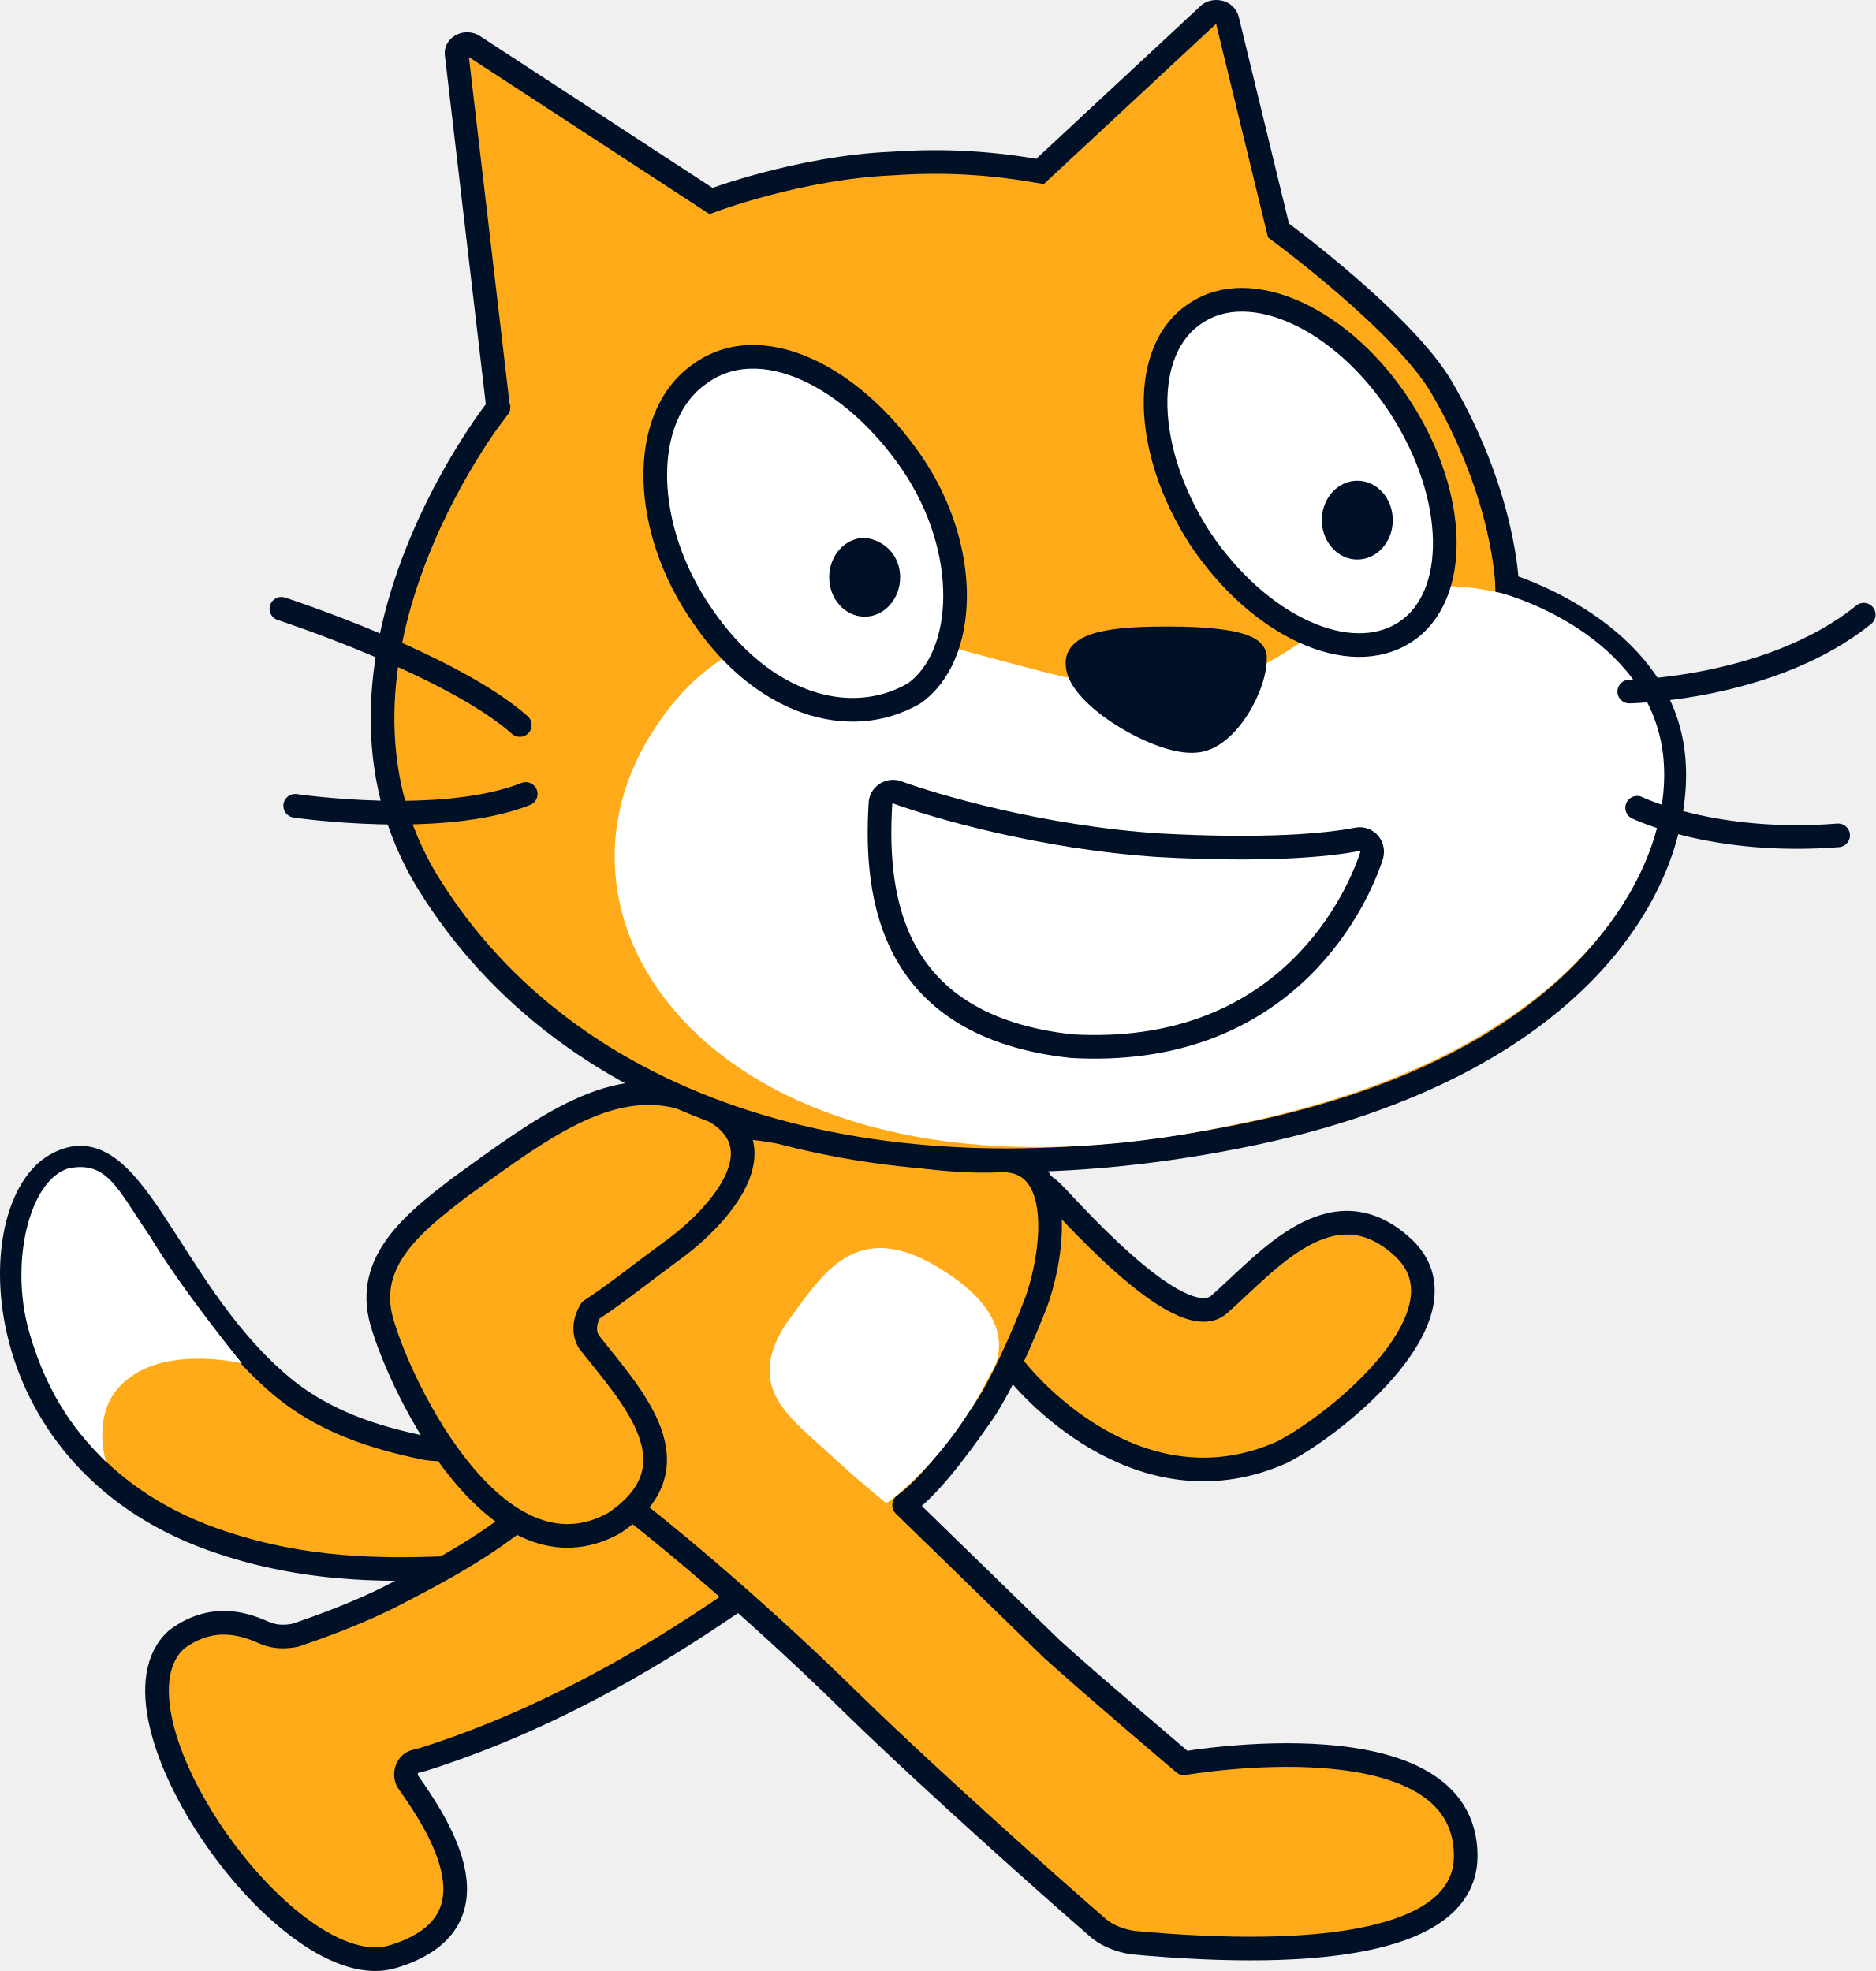
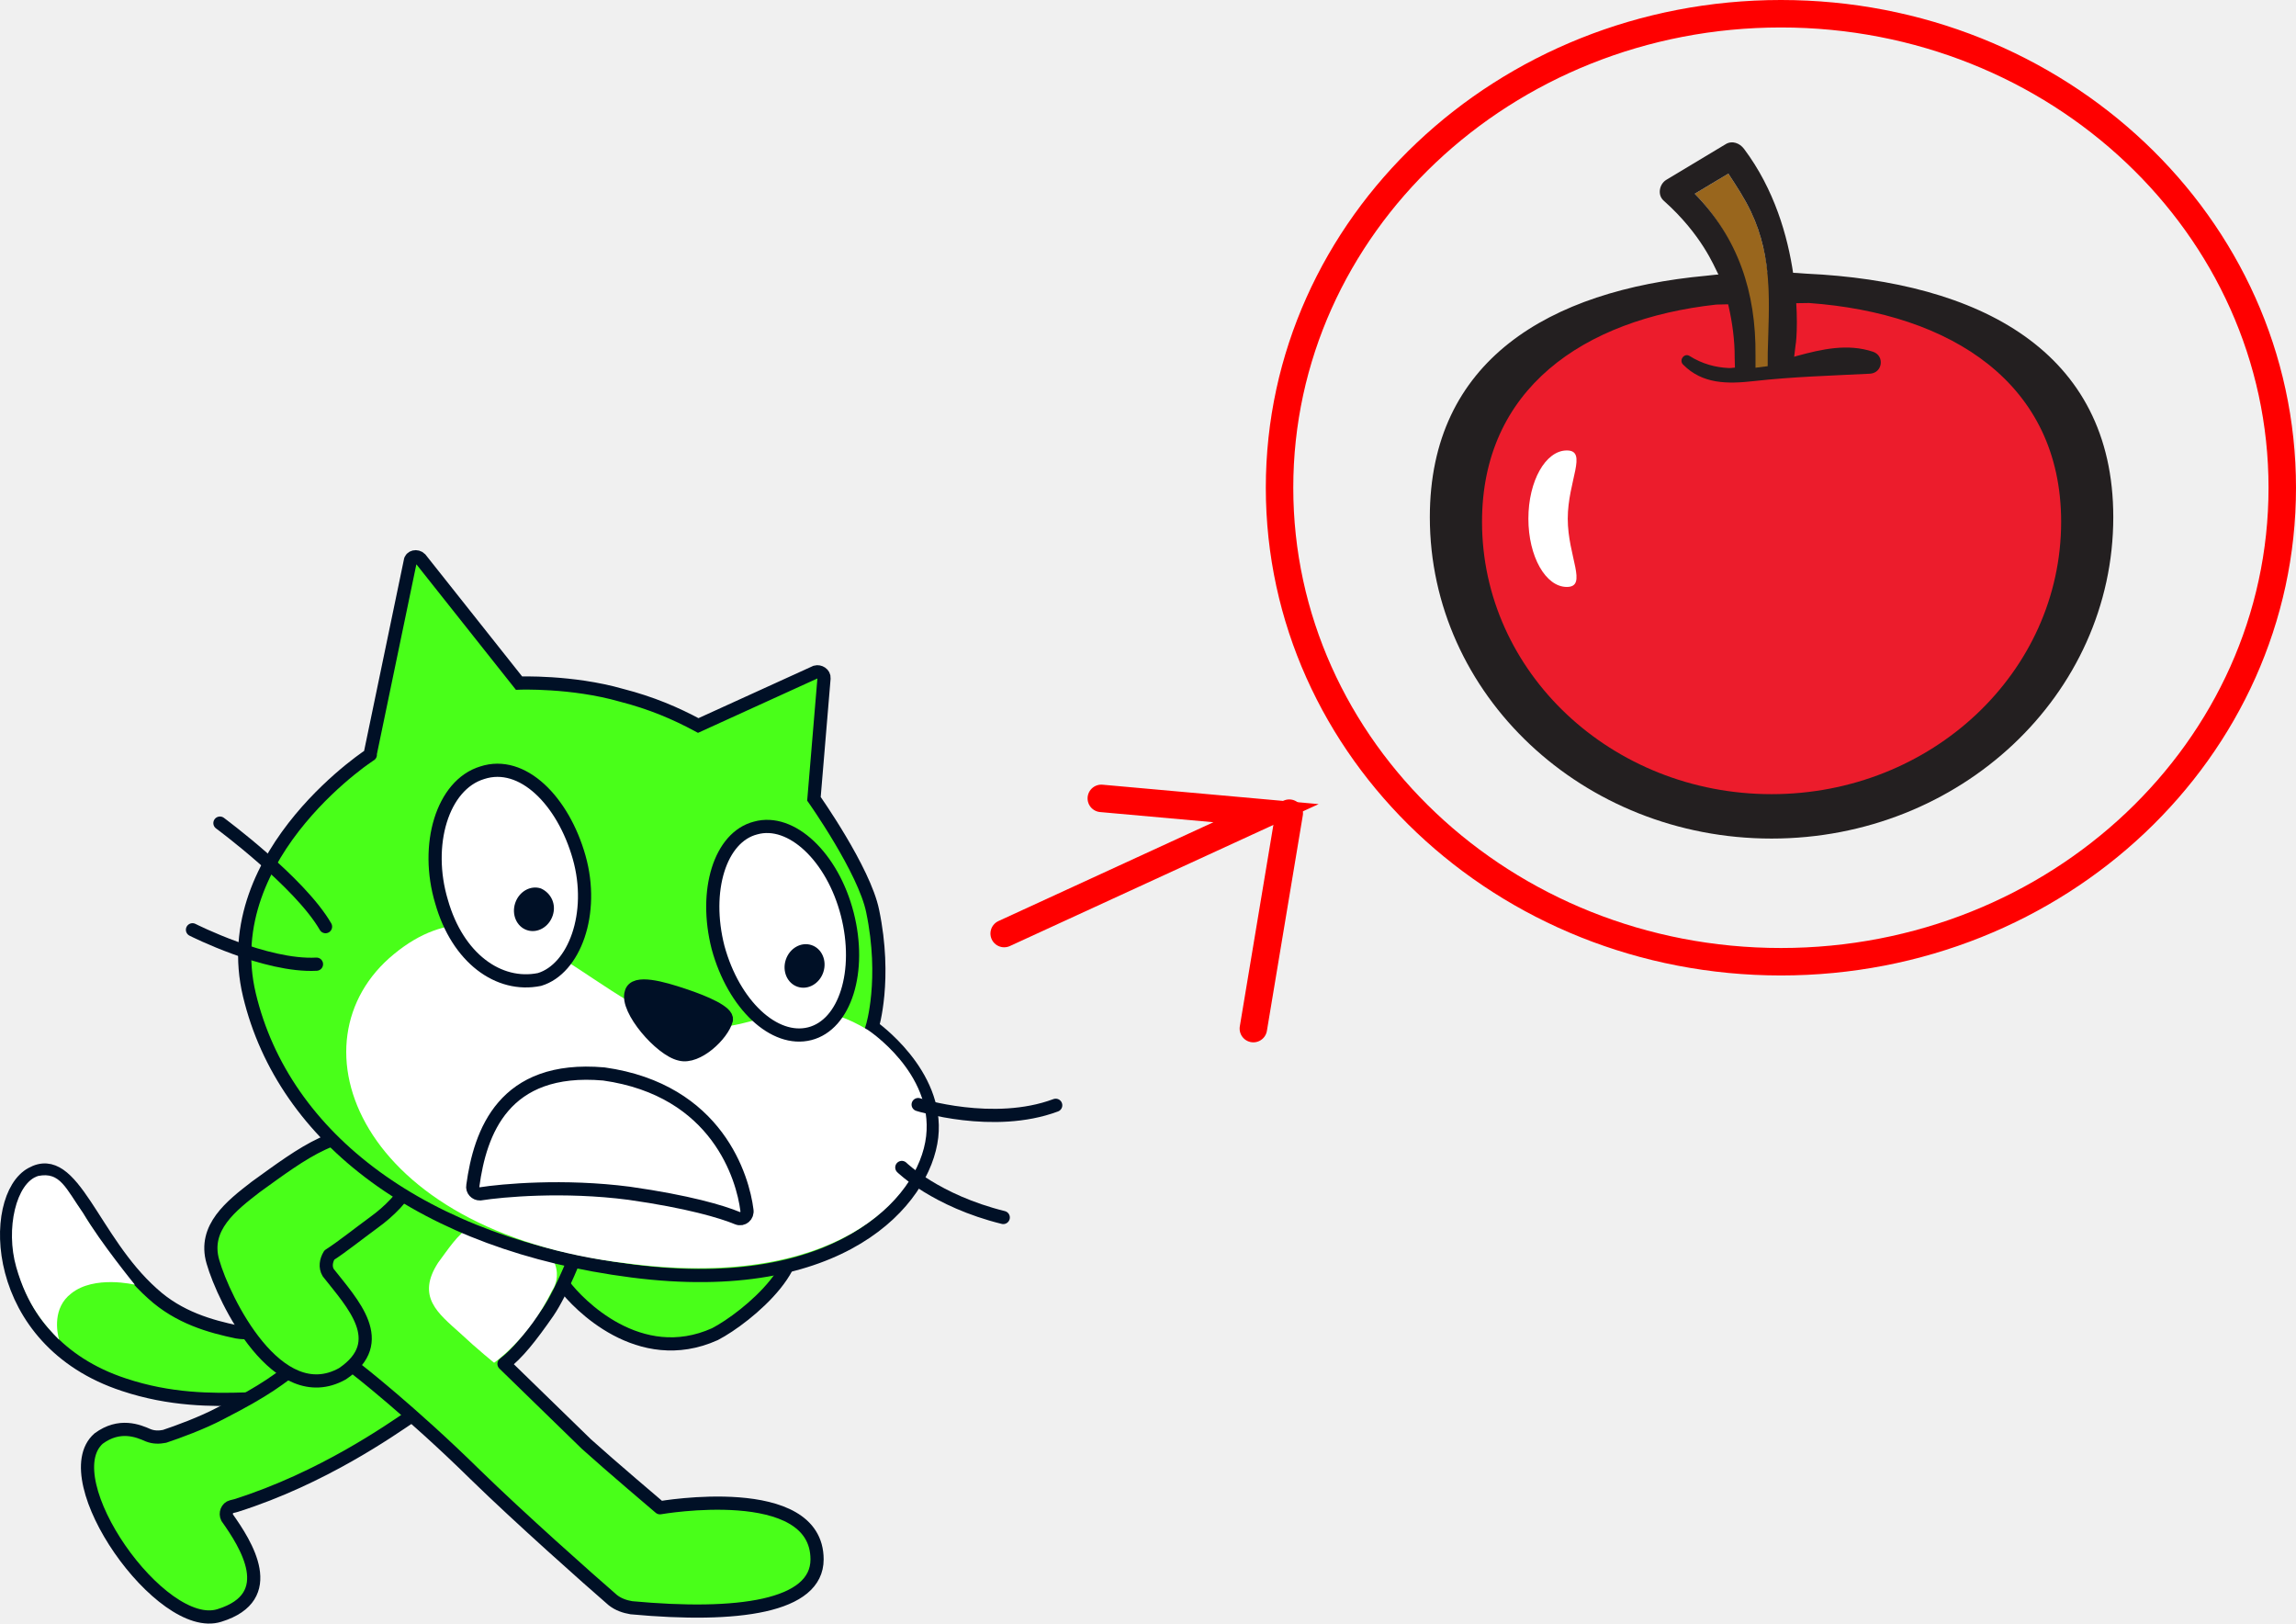
- <svg xmlns="http://www.w3.org/2000/svg" width="95.179" height="100.042" viewBox="0.321 0.3 95.179 100.042" version="1.1" xml:space="preserve">
-   <g>
-     <g id="Page-1" stroke="none" fill-rule="evenodd">
-       <g id="costume1">
-         <g id="costume1.1">
-           <g id="tail">
-             <path d="M 21.9 73.8 C 19.5 73.3 16.6 72.5 14.2 70.3 C 8.7 65.4 7 57.3 3.2 59.4 C -0.7 61.5 -0.6 74.6 11.6 78.6 C 15.8 80 19.6 80 22.7 79.9 C 23.5 79.9 30.4 79.2 32.8 75.8 C 35.2 72.4 33.5 71.5 32.7 71.1 C 31.8 70.6 25.3 74.4 21.9 73.8 Z " stroke="#001026" stroke-width="1.2" fill="#FFAB19" stroke-linecap="round" stroke-linejoin="round" />
-             <path d="M 3.8 59.6 C 1.8 60.2 0.8 64.4 1.8 67.9 C 2.8 71.4 4.4 73.2 5.7 74.5 C 5.5 73.8 5.1 71.6 6.8 70.3 C 8.9 68.6 12.6 69.5 12.6 69.5 C 12.6 69.5 9.5 65.7 7.9 63 C 6.3 60.7 5.8 59.2 3.8 59.6 Z " id="detail" fill="#FFFFFF" stroke-width="1" />
-           </g>
-           <path d="M37.7,81.5 C35.9,82.7 29.7,87.1 21.8,89.6 L21.4,89.7 C21,89.8 20.8,90.3 21,90.7 C22.7,93.1 25.8,97.9 20.3,99.6 C15,101.3 5.1,87.2 9.3,83.5 C11.2,82.1 12.9,82.8 13.8,83.2 C14.3,83.4 14.8,83.4 15.3,83.3 C16.5,82.9 18.7,82.1 20.4,81.2 C24.7,79 25.7,78.1 27.7,76.6 C29.7,75.1 34.3,71.4 38,74.6 C41.2,77.3 39.4,80.3 37.7,81.5 Z" id="leg" stroke="#001026" stroke-width="1.2" fill="#FFAB19" stroke-linecap="round" stroke-linejoin="round" />
-           <path d="M53.6,60.7 C54.1,61.1 60.2,68.3 62.2,66.5 C64.6,64.4 67.9,60.3 71.5,63.6 C75.1,66.9 68.3,72.5 65.4,74 C58.5,77.1 52.9,71.2 51.7,69.6 C50.5,68 48.4,65.3 48.4,62.7 C48.5,59.9 51.9,59.2 53.6,60.7 Z" id="arm" stroke="#001026" stroke-width="1.2" fill="#FFAB19" stroke-linecap="round" stroke-linejoin="round" />
-           <g id="body-and-leg">
-             <path d="M 46.2 76.7 C 47.4 75.8 48.6 74.3 50.2 72 C 51.5 70.1 52.9 66.4 52.9 66.4 C 53.8 63.9 54.4 59.1 51.1 59.2 C 48.9 59.3 46.9 59 43.5 58.5 C 37.5 57.3 36.4 56.5 33.9 60.6 C 31.2 65.4 24.3 68.9 32.8 77.2 C 32.8 77.2 37.7 81 43.6 86.8 C 47.6 90.7 53.9 96.3 56.1 98.2 C 56.6 98.6 57.2 98.8 57.8 98.9 C 67.5 99.8 74.7 98.8 74.7 94.5 C 74.7 87.3 60.4 89.8 60.4 89.8 C 60.4 89.8 55.8 85.9 53.7 84 L 46.2 76.7 Z " id="body" stroke="#001026" stroke-width="1.2" fill="#FFAB19" stroke-linecap="round" stroke-linejoin="round" />
-             <path d="M 50.6 70 C 50.6 70 52.5 67.5 48.2 64.8 C 43.7 61.9 42 65.1 40.2 67.5 C 38.2 70.6 40.2 72.1 42.2 73.9 C 43.8 75.4 45.3 76.6 45.3 76.6 C 45.3 76.6 48.4 74.5 50.6 70 Z " id="tummy" fill="#FFFFFF" stroke-width="1" />
-           </g>
-           <path d="M30.2,68.4 C32.4,71.2 35.8,74.7 31.5,77.6 C25.6,80.9 20.7,70.9 19.7,67.4 C18.8,64.3 21.4,62.3 23.6,60.6 C27.9,57.5 31.5,54.7 35.5,56.2 C40.5,58 36.9,62 34.4,63.8 C32.9,64.9 31.4,66.1 30.3,66.8 C30,67.3 29.9,67.9 30.2,68.4 Z" id="arm" stroke="#001026" stroke-width="1.2" fill="#FFAB19" stroke-linecap="round" stroke-linejoin="round" />
-           <g id="head">
-             <path d="M 53.1 9 C 50.8 8.6 48.4 8.4 45.6 8.6 C 40.9 8.8 36.4 10.5 36.4 10.5 L 24.3 2.6 C 23.9 2.4 23.4 2.7 23.5 3.1 L 25.6 21 C 26.2 20.2 15 33.8 22.1 45.2 C 29.2 56.6 44.3 61.7 63.1 58 C 81.9 54.3 86.3 43.5 85.1 37.8 C 83.9 32.1 76.8 30 76.8 30 C 76.8 30 76.7 25.5 73.5 20 C 71.6 16.7 65.2 12 65.2 12 L 62.6 1.3 C 62.5 0.9 62 0.8 61.7 1 L 53.1 9 Z " stroke="#001026" stroke-width="1.2" fill="#FFAB19" />
-             <path d="M 76.5 30.4 C 76.5 30.4 83.4 32.2 84.6 37.9 C 85.8 43.6 81 53.9 62.4 57.5 C 38.2 62.5 26.7 48.1 33.4 37.5 C 40.1 26.8 51.6 35.9 60 35.3 C 67.2 34.8 68 28.5 76.5 30.4 Z " id="face" fill="#FFFFFF" stroke-width="1" />
-             <path d="M 45 41.1 C 45 40.7 45.4 40.4 45.8 40.5 C 47.7 41.2 53.1 42.8 59.1 43.2 C 64.5 43.5 67.7 43.2 69.2 42.9 C 69.7 42.8 70.1 43.3 69.9 43.8 C 69 46.5 65.2 54 54.7 53.4 C 45.6 52.4 44.7 46 45 41.1 Z " id="mouth" stroke="#001026" stroke-width="1.2" fill="#FFFFFF" stroke-linecap="round" stroke-linejoin="round" />
-             <path d="M 83 35.4 C 83 35.4 90.2 35.3 94.9 31.5 " id="whisker" stroke="#001026" stroke-width="1.2" stroke-linecap="round" stroke-linejoin="round" fill="none" />
-             <path d="M 83.4 41.3 C 83.4 41.3 87.3 43.2 93.6 42.7 " id="whisker" stroke="#001026" stroke-width="1.2" stroke-linecap="round" stroke-linejoin="round" fill="none" />
-             <path d="M 59.6 32.7 C 61.7 32.7 63.9 32.9 64 33.6 C 64.1 35 62.6 37.8 61 37.9 C 59.2 38.1 55 35.6 55 34 C 54.9 32.8 57.6 32.7 59.6 32.7 Z " id="nose" stroke="#001026" stroke-width="1.2" fill="#001026" stroke-linecap="round" stroke-linejoin="round" />
-             <path d="M 14.6 31.2 C 14.6 31.2 23.2 34 26.7 37.1 " id="whisker" stroke="#001026" stroke-width="1.2" stroke-linecap="round" stroke-linejoin="round" fill="none" />
-             <path d="M 15.3 41.2 C 15.3 41.2 22.7 42.3 27 40.6 " id="whisker" stroke="#001026" stroke-width="1.2" stroke-linecap="round" stroke-linejoin="round" fill="none" />
-             <g id="eye">
-               <path d="M 71.4 21 C 74.3 25.5 74.4 30.6 71.6 32.4 C 68.8 34.2 64.2 32.1 61.2 27.6 C 58.3 23.1 58.2 18 61 16.2 C 63.8 14.3 68.5 16.5 71.4 21 Z " id="pupil" stroke="#001026" stroke-width="1.2" fill="#FFFFFF" stroke-linecap="round" stroke-linejoin="round" />
-               <path d="M 71 26.7 C 71 27.8 70.2 28.7 69.2 28.7 C 68.2 28.7 67.4 27.8 67.4 26.7 C 67.4 25.6 68.2 24.7 69.2 24.7 C 70.2 24.7 71 25.6 71 26.7 " id="pupil" fill="#001026" stroke-width="1" />
-             </g>
-             <g id="eye">
-               <path d="M 46.6 23.8 C 49.6 28.2 49.4 33.6 46.7 35.5 C 43.4 37.4 39 36 36 31.6 C 32.9 27.2 32.7 21.5 35.8 19.3 C 38.9 17 43.6 19.4 46.6 23.8 Z " stroke="#001026" stroke-width="1.2" fill="#FFFFFF" stroke-linecap="round" stroke-linejoin="round" />
-               <path d="M 46 29.6 C 46 30.7 45.2 31.6 44.2 31.6 C 43.2 31.6 42.4 30.7 42.4 29.6 C 42.4 28.5 43.2 27.6 44.2 27.6 C 45.2 27.7 46 28.5 46 29.6 " id="pupil" fill="#001026" stroke-width="1" />
-             </g>
-           </g>
+ <svg xmlns="http://www.w3.org/2000/svg" version="1.1" width="209.01" height="147.773" viewBox="0,0,209.01,147.773">
+   <g transform="translate(-192.321,-82.56808)">
+     <g data-paper-data="{&quot;isPaintingLayer&quot;:true}" stroke-miterlimit="10" stroke-dasharray="" stroke-dashoffset="0" style="mix-blend-mode: normal">
+       <path d="M224.7,201.1c0.8,0.4 2.5,1.3 0.1,4.7c-2.4,3.4 -9.3,4.1 -10.1,4.1c-3.1,0.1 -6.9,0.1 -11.1,-1.3c-12.2,-4 -12.3,-17.1 -8.4,-19.2c3.8,-2.1 5.5,6 11,10.9c2.4,2.2 5.3,3 7.7,3.5c3.4,0.6 9.9,-3.2 10.8,-2.7z" fill="#49ff19" fill-rule="evenodd" stroke="#001026" stroke-width="1.2" stroke-linecap="round" stroke-linejoin="round" />
+       <path d="M199.9,193c1.6,2.7 4.7,6.5 4.7,6.5c0,0 -3.7,-0.9 -5.8,0.8c-1.7,1.3 -1.3,3.5 -1.1,4.2c-1.3,-1.3 -2.9,-3.1 -3.9,-6.6c-1,-3.5 0,-7.7 2,-8.3c2,-0.4 2.5,1.1 4.1,3.4z" fill="#ffffff" fill-rule="evenodd" stroke="none" stroke-width="1" stroke-linecap="butt" stroke-linejoin="miter" />
+       <path d="M229.7,211.5c-1.8,1.2 -8,5.6 -15.9,8.1l-0.4,0.1c-0.4,0.1 -0.6,0.6 -0.4,1c1.7,2.4 4.8,7.2 -0.7,8.9c-5.3,1.7 -15.2,-12.4 -11,-16.1c1.9,-1.4 3.6,-0.7 4.5,-0.3c0.5,0.2 1,0.2 1.5,0.1c1.2,-0.4 3.4,-1.2 5.1,-2.1c4.3,-2.2 5.3,-3.1 7.3,-4.6c2,-1.5 6.6,-5.2 10.3,-2c3.2,2.7 1.4,5.7 -0.3,6.9z" fill="#49ff19" fill-rule="evenodd" stroke="#001026" stroke-width="1.2" stroke-linecap="round" stroke-linejoin="round" />
+       <path d="M245.6,190.7c0.5,0.4 6.6,7.6 8.6,5.8c2.4,-2.1 5.7,-6.2 9.3,-2.9c3.6,3.3 -3.2,8.9 -6.1,10.4c-6.9,3.1 -12.5,-2.8 -13.7,-4.4c-1.2,-1.6 -3.3,-4.3 -3.3,-6.9c0.1,-2.8 3.5,-3.5 5.2,-2z" fill="#49ff19" fill-rule="evenodd" stroke="#001026" stroke-width="1.2" stroke-linecap="round" stroke-linejoin="round" />
+       <path d="M245.7,214c2.1,1.9 6.7,5.8 6.7,5.8c0,0 14.3,-2.5 14.3,4.7c0,4.3 -7.2,5.3 -16.9,4.4c-0.6,-0.1 -1.2,-0.3 -1.7,-0.7c-2.2,-1.9 -8.5,-7.5 -12.5,-11.4c-5.9,-5.8 -10.8,-9.6 -10.8,-9.6c-8.5,-8.3 -1.6,-11.8 1.1,-16.6c2.5,-4.1 3.6,-3.3 9.6,-2.1c3.4,0.5 5.4,0.8 7.6,0.7c3.3,-0.1 2.7,4.7 1.8,7.2c0,0 -1.4,3.7 -2.7,5.6c-1.6,2.3 -2.8,3.8 -4,4.7z" fill="#49ff19" fill-rule="evenodd" stroke="#001026" stroke-width="1.2" stroke-linecap="round" stroke-linejoin="round" />
+       <path d="M237.3,206.6c0,0 -1.5,-1.2 -3.1,-2.7c-2,-1.8 -4,-3.3 -2,-6.4c1.8,-2.4 3.5,-5.6 8,-2.7c4.3,2.7 2.4,5.2 2.4,5.2c-2.2,4.5 -5.3,6.6 -5.3,6.6z" fill="#ffffff" fill-rule="evenodd" stroke="none" stroke-width="1" stroke-linecap="butt" stroke-linejoin="miter" />
+       <path d="M222.2,198.4c2.2,2.8 5.6,6.3 1.3,9.2c-5.9,3.3 -10.8,-6.7 -11.8,-10.2c-0.9,-3.1 1.7,-5.1 3.9,-6.8c4.3,-3.1 7.9,-5.9 11.9,-4.4c5,1.8 1.4,5.8 -1.1,7.6c-1.5,1.1 -3,2.3 -4.1,3c-0.3,0.5 -0.4,1.1 -0.1,1.6z" fill="#49ff19" fill-rule="evenodd" stroke="#001026" stroke-width="1.2" stroke-linecap="round" stroke-linejoin="round" />
+       <path d="M266.575,143.732c0.348,-0.095 0.791,0.158 0.759,0.569l-0.918,10.973c0,0 4.585,6.483 5.344,10.214c1.296,6.23 -0.032,10.53 -0.032,10.53c0,0 6.071,4.238 5.407,10.025c-0.664,5.787 -8.254,14.641 -27.26,12.205c-19.005,-2.436 -31.717,-12.05 -34.847,-25.11c-3.13,-13.06 11.797,-22.42 10.974,-21.851l3.669,-17.645c0.032,-0.411 0.601,-0.538 0.917,-0.221l8.98,11.321c0,0 4.807,-0.189 9.329,1.107c2.72,0.696 4.933,1.645 6.988,2.752z" fill="#49ff19" fill-rule="evenodd" stroke="#001026" stroke-width="1.2" stroke-linecap="butt" stroke-linejoin="miter" />
+       <path d="M271.317,176.304c0,0 5.976,3.89 5.312,9.677c-0.664,5.787 -8.476,14.04 -27.259,11.572c-24.539,-2.911 -30.894,-20.209 -21.186,-28.145c9.74,-8.032 17.772,4.238 25.93,6.326c6.989,1.803 9.74,-3.921 17.203,0.57z" fill="#ffffff" fill-rule="evenodd" stroke="none" stroke-width="1" stroke-linecap="butt" stroke-linejoin="miter" />
+       <path d="M247.277,180.315c10.415,1.459 12.68,9.556 13.036,12.38c0.099,0.529 -0.391,0.942 -0.862,0.746c-1.413,-0.587 -4.493,-1.505 -9.848,-2.264c-5.963,-0.778 -11.571,-0.261 -13.571,0.055c-0.412,0.02 -0.746,-0.352 -0.668,-0.744c0.661,-4.864 2.792,-10.966 11.912,-10.172z" data-paper-data="{&quot;index&quot;:null}" fill="#ffffff" fill-rule="evenodd" stroke="#001026" stroke-width="1.2" stroke-linecap="round" stroke-linejoin="round" />
+       <path d="M288.425,183.167c-5.661,2.118 -12.523,-0.064 -12.523,-0.064" fill="none" fill-rule="evenodd" stroke="#001026" stroke-width="1.2" stroke-linecap="round" stroke-linejoin="round" />
+       <path d="M283.649,193.381c-6.135,-1.518 -9.234,-4.554 -9.234,-4.554" fill="none" fill-rule="evenodd" stroke="#001026" stroke-width="1.2" stroke-linecap="round" stroke-linejoin="round" />
+       <path d="M254.557,173.141c1.992,0.664 4.016,1.55 3.889,2.245c-0.348,1.36 -2.657,3.542 -4.206,3.13c-1.771,-0.38 -4.965,-4.08 -4.458,-5.597c0.285,-1.17 2.878,-0.411 4.775,0.222z" fill="#001026" fill-rule="evenodd" stroke="#001026" stroke-width="1.2" stroke-linecap="round" stroke-linejoin="round" />
+       <path d="M212.342,157.485c0,0 7.273,5.376 9.613,9.424" fill="none" fill-rule="evenodd" stroke="#001026" stroke-width="1.2" stroke-linecap="round" stroke-linejoin="round" />
+       <path d="M221.132,170.325c-4.617,0.253 -11.289,-3.131 -11.289,-3.131" fill="none" fill-rule="evenodd" stroke="#001026" stroke-width="1.2" stroke-linecap="round" stroke-linejoin="round" />
+       <g fill-rule="evenodd">
+         <path d="M269.452,165.774c1.328,5.186 -0.19,10.056 -3.416,10.878c-3.226,0.822 -6.925,-2.625 -8.348,-7.843c-1.328,-5.186 0.19,-10.056 3.416,-10.878c3.257,-0.917 7.02,2.657 8.348,7.843z" fill="#ffffff" stroke="#001026" stroke-width="1.2" stroke-linecap="round" stroke-linejoin="round" />
+         <path d="M267.27,171.055c-0.348,1.044 -1.391,1.644 -2.34,1.328c-0.949,-0.316 -1.423,-1.423 -1.075,-2.467c0.348,-1.044 1.391,-1.644 2.34,-1.328c0.949,0.316 1.423,1.423 1.075,2.467" fill="#001026" stroke="none" stroke-width="1" stroke-linecap="butt" stroke-linejoin="miter" />
+       </g>
+       <g fill-rule="evenodd">
+         <path d="M245.039,160.586c1.454,5.123 -0.443,10.183 -3.606,11.131c-3.732,0.759 -7.463,-1.961 -8.917,-7.084c-1.549,-5.155 0.064,-10.625 3.701,-11.732c3.668,-1.201 7.368,2.562 8.822,7.685z" fill="#ffffff" stroke="#001026" stroke-width="1.2" stroke-linecap="round" stroke-linejoin="round" />
+         <path d="M242.636,165.899c-0.348,1.044 -1.391,1.644 -2.34,1.328c-0.949,-0.316 -1.423,-1.423 -1.075,-2.467c0.348,-1.044 1.391,-1.644 2.34,-1.328c0.917,0.411 1.423,1.423 1.075,2.467" fill="#001026" stroke="none" stroke-width="1" stroke-linecap="butt" stroke-linejoin="miter" />
+       </g>
+       <g fill-rule="nonzero" stroke="none" stroke-width="1" stroke-linecap="butt" stroke-linejoin="miter">
+         <path d="M381.565,129.919c0,14.527 -12.525,26.307 -27.978,26.307c-15.453,0 -27.977,-11.775 -27.977,-26.307c0,-14.527 12.523,-21.275 27.977,-21.275c15.452,-0.001 27.978,6.749 27.978,21.275z" fill="#ec1c2c" />
+         <g fill="#231f20">
+           <path d="M384.698,129.638c0,16.156 -13.927,29.254 -31.109,29.254c-17.179,0 -31.107,-13.098 -31.107,-29.254c0,-14.238 10.821,-20.648 25.149,-21.972c0,0 4.528,-0.58 9.136,-0.189c15.684,0.73 27.931,7.017 27.931,22.161zM379.952,130.067c0,-12.602 -10.007,-18.984 -22.949,-19.92c0,0 -8.207,0.115 -8.456,0.144c-12.145,1.341 -21.314,7.71 -21.314,19.774c0,13.686 11.798,24.785 26.357,24.785c14.558,0 26.356,-11.097 26.362,-24.783z" />
+           <path d="M362.542,116.582c-3.568,0.181 -6.986,0.271 -10.561,0.672c-2.387,0.268 -4.687,0.289 -6.455,-1.514c-0.384,-0.395 0.118,-1.076 0.598,-0.773c1.182,0.741 2.373,1.041 3.571,1.099c0.078,0.064 4.274,-0.49 6.19,-1.098c2.312,-0.63 4.626,-1.15 6.929,-0.389c1.101,0.364 0.888,1.942 -0.272,2.003z" />
        </g>
+         <path d="M335.037,129.778c0,3.431 1.85,6.212 -0.084,6.212c-1.934,0 -3.5,-2.781 -3.5,-6.212c0,-3.43 1.566,-6.211 3.5,-6.211c1.934,0 0.084,2.782 0.084,6.211z" fill="#ffffff" />
      </g>
+       <g fill-rule="nonzero" stroke="none" stroke-width="1" stroke-linecap="butt" stroke-linejoin="miter">
+         <path d="M346.598,100.203c1.021,-0.61 2.039,-1.222 3.059,-1.833c0.734,1.128 1.472,2.229 2.064,3.482c2.162,4.564 1.686,9.385 1.624,14.212c-0.375,0.089 -0.977,0.153 -1.348,0.219c0.258,-6.148 -1.205,-11.784 -5.399,-16.08z" fill="#99661d" />
+         <path d="M355.779,113.955c0,0 -0.23,1.876 -0.251,2.23c0,0 -3.771,1.124 -5.25,0.562l-0.046,-1.609c0.03,-3.215 -0.97,-6.668 -1.562,-7.749c-0.283,-0.516 -1.423,-3.466 -4.9,-6.557c-0.596,-0.527 -0.395,-1.515 0.242,-1.898c1.807,-1.084 3.609,-2.168 5.414,-3.252c0.58,-0.347 1.265,-0.088 1.658,0.435c5.528,7.358 4.864,17.077 4.695,17.838zM353.243,114.669c0.112,-4.442 0.49,-8.57 -1.522,-12.817c-0.592,-1.253 -1.33,-2.354 -2.064,-3.482c-1.02,0.611 -2.038,1.223 -3.059,1.833c3.962,4.058 5.58,8.969 5.53,14.683v1.152l1.109,-0.141z" fill="#231f20" />
+       </g>
+       <path d="M400.081,126.96c0,23.827 -20.434,43.142 -45.64,43.142c-25.206,0 -45.64,-19.316 -45.64,-43.142c0,-23.827 20.434,-43.142 45.64,-43.142c25.206,0 45.64,19.316 45.64,43.142z" fill="none" fill-rule="nonzero" stroke="#ff0000" stroke-width="2.5" stroke-linecap="butt" stroke-linejoin="miter" />
+       <path d="M283.733,167.537l23.837,-10.957l-14.994,-1.346" fill="none" fill-rule="nonzero" stroke="#ff0000" stroke-width="2.5" stroke-linecap="round" stroke-linejoin="miter" />
+       <path d="M309.685,156.58l-3.268,19.608" fill="none" fill-rule="nonzero" stroke="#ff0000" stroke-width="2.5" stroke-linecap="round" stroke-linejoin="miter" />
    </g>
  </g>
</svg>
